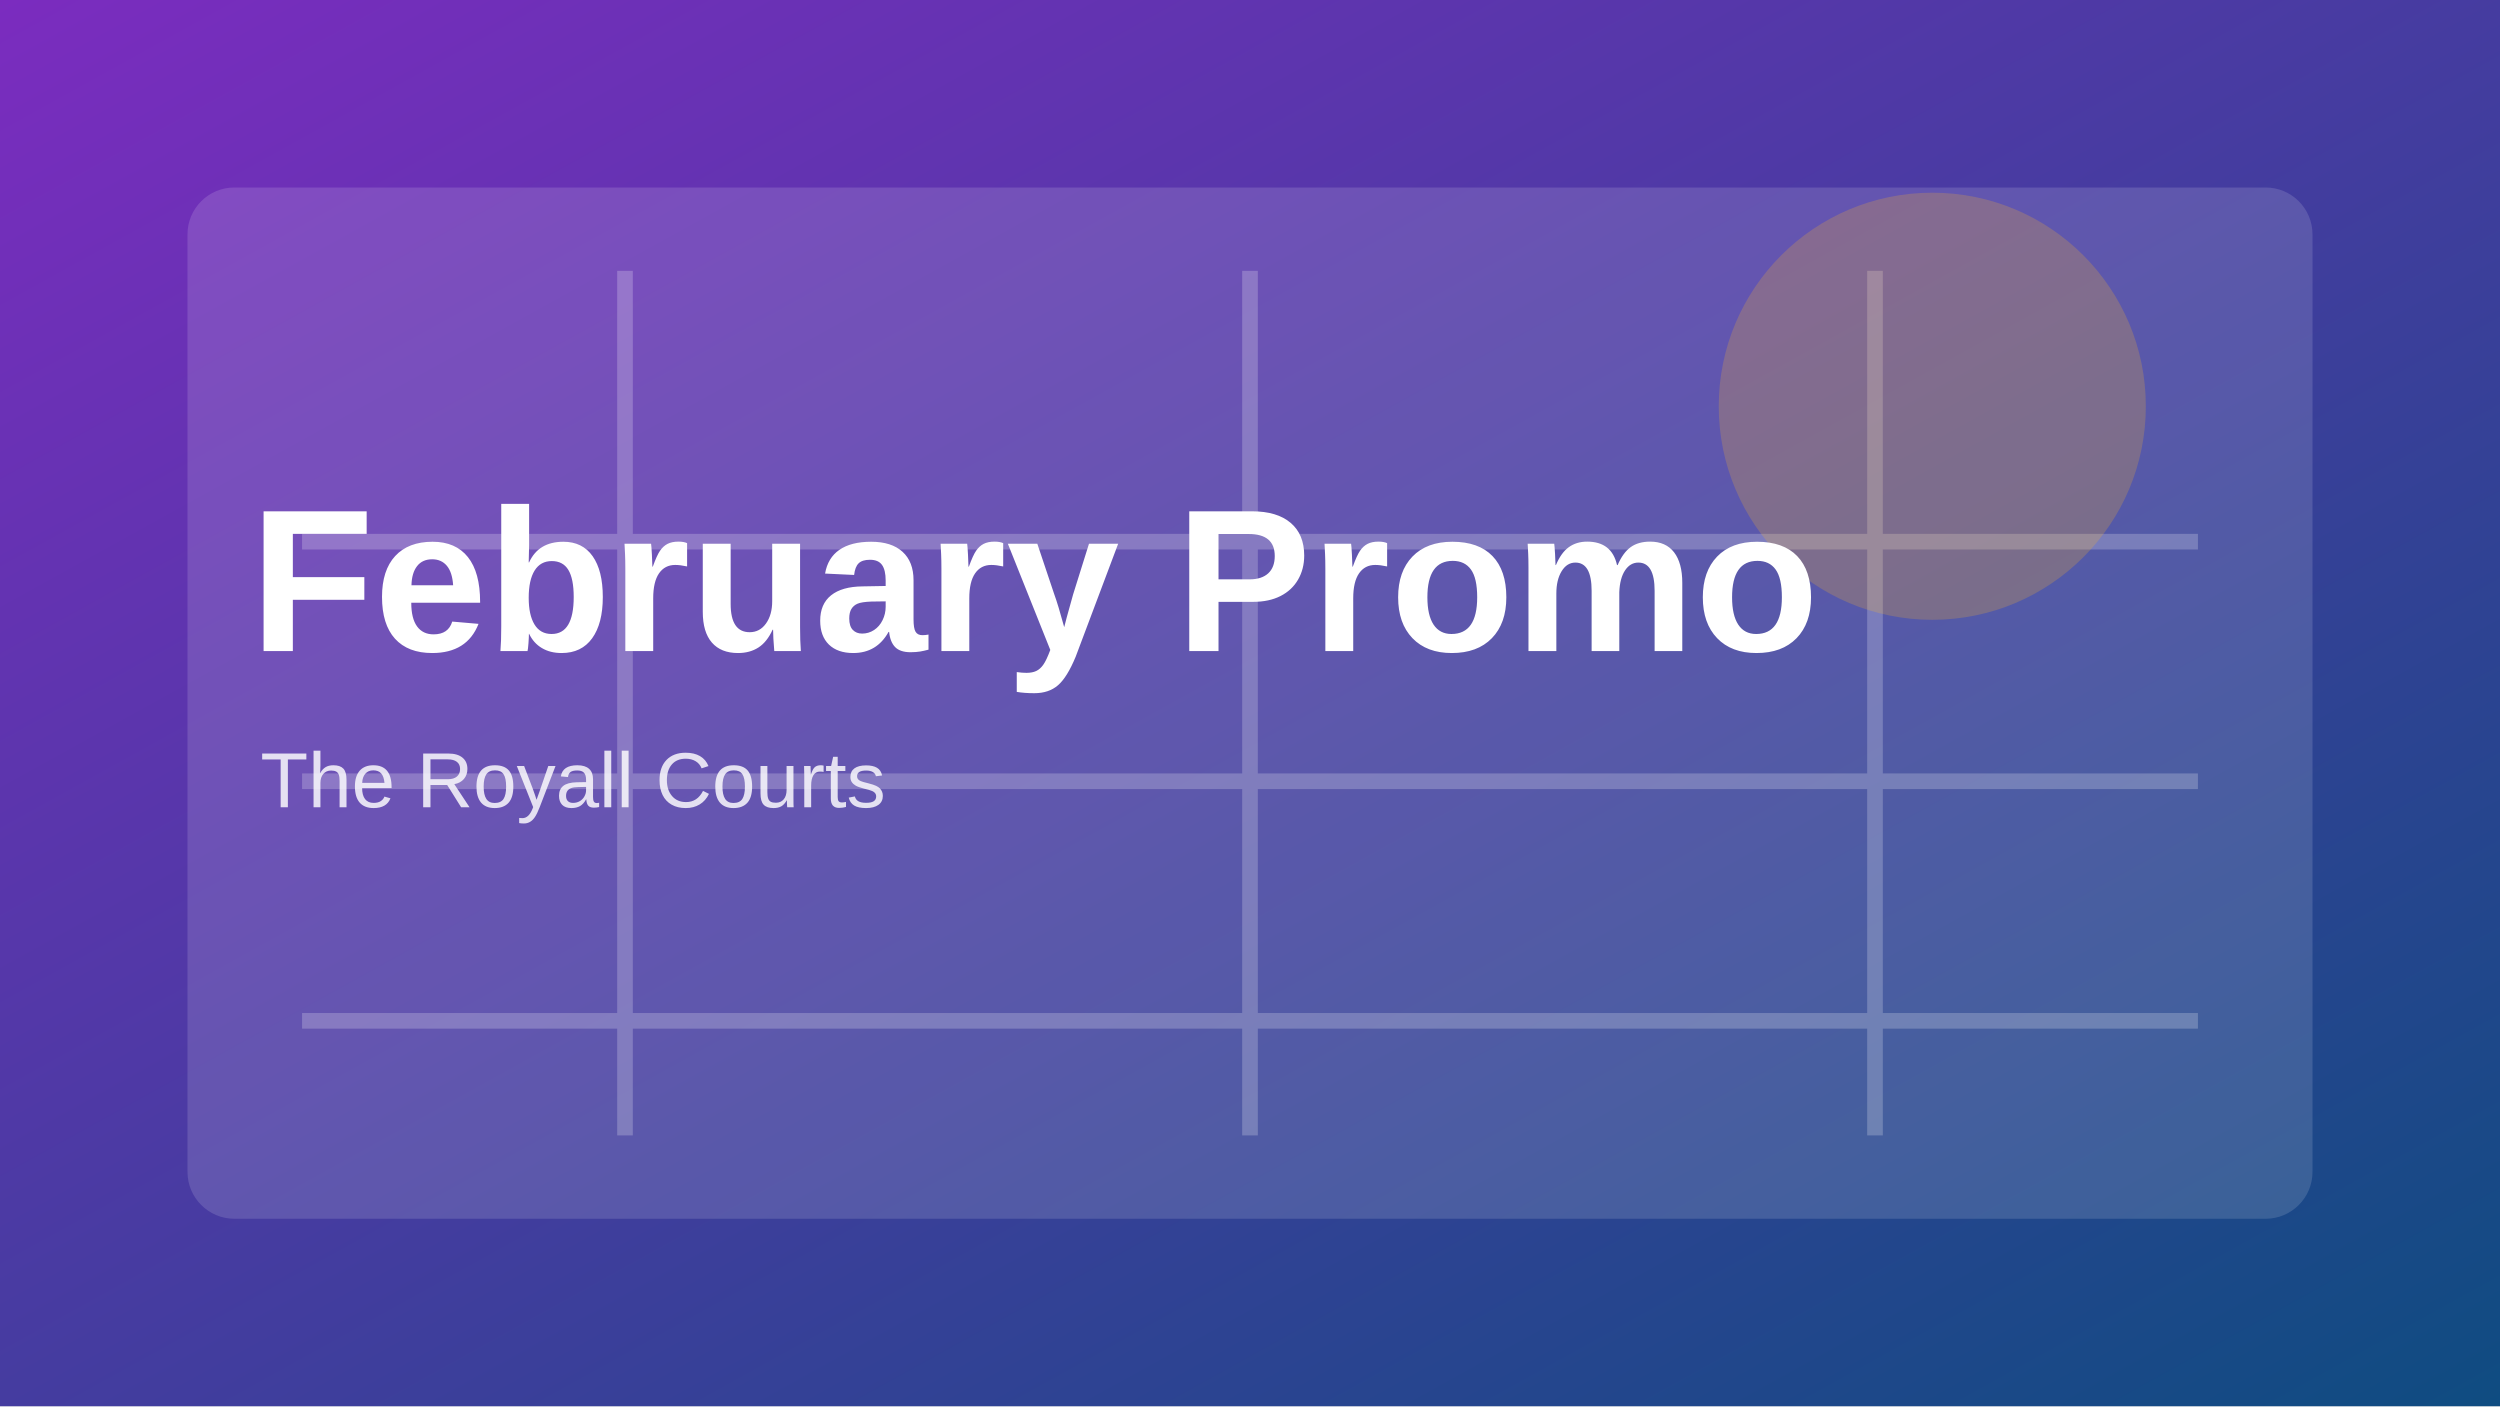
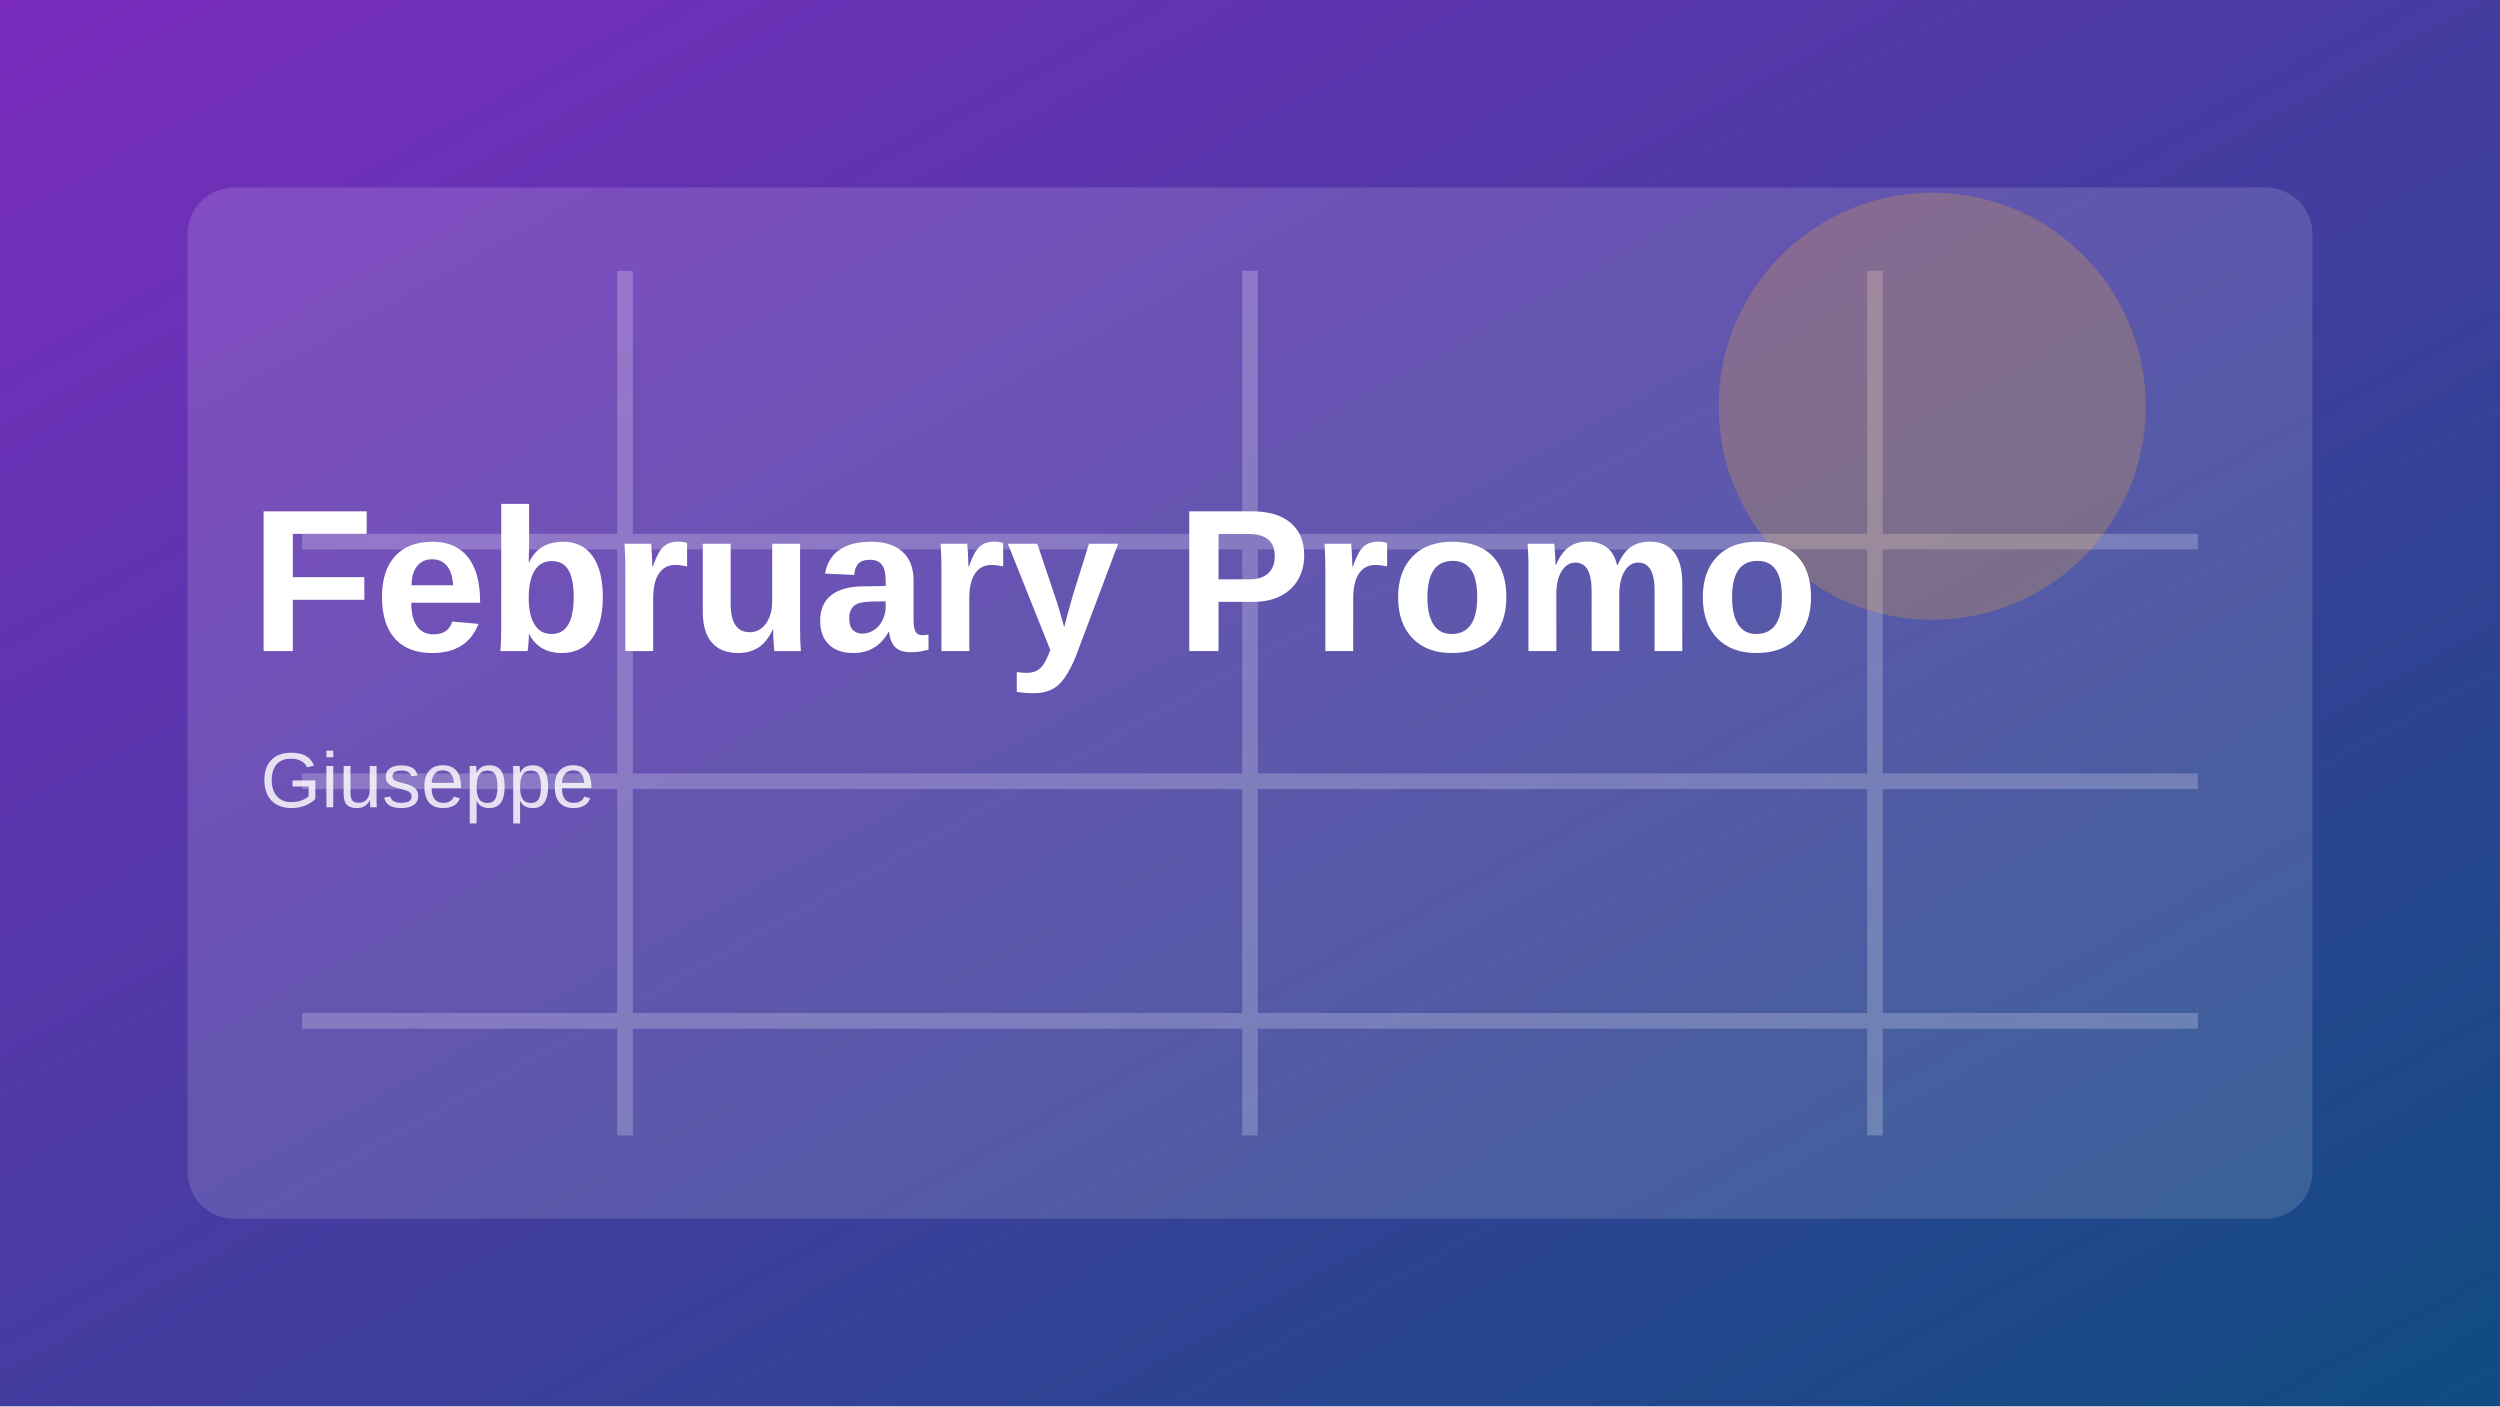
<svg xmlns="http://www.w3.org/2000/svg" width="960" height="540" viewBox="0 0 960 540">
  <defs>
    <linearGradient id="g" x1="0" y1="0" x2="1" y2="1">
      <stop stop-color="#7b2cbf" />
      <stop offset="1" stop-color="#0f4c81" />
    </linearGradient>
  </defs>
  <rect width="960" height="540" fill="url(#g)" />
  <rect x="72" y="72" width="816" height="396" rx="18" fill="#fff" fill-opacity=".14" />
  <path d="M116 392h728M116 300h728M116 208h728M240 104v332M480 104v332M720 104v332" stroke="#fff" stroke-opacity=".22" stroke-width="6" />
  <circle cx="742" cy="156" r="82" fill="#ffb627" fill-opacity=".22" />
  <text x="96" y="250" fill="#fff" font-family="Source Sans Pro,Arial,sans-serif" font-size="78" font-weight="800">February Promo</text>
-   <text x="100" y="310" fill="#fff" fill-opacity=".82" font-family="Source Sans Pro,Arial,sans-serif" font-size="30">The Royall Courts</text>
+   <text x="100" y="310" fill="#fff" fill-opacity=".82" font-family="Source Sans Pro,Arial,sans-serif" font-size="30">Giuseppe</text>
</svg>
